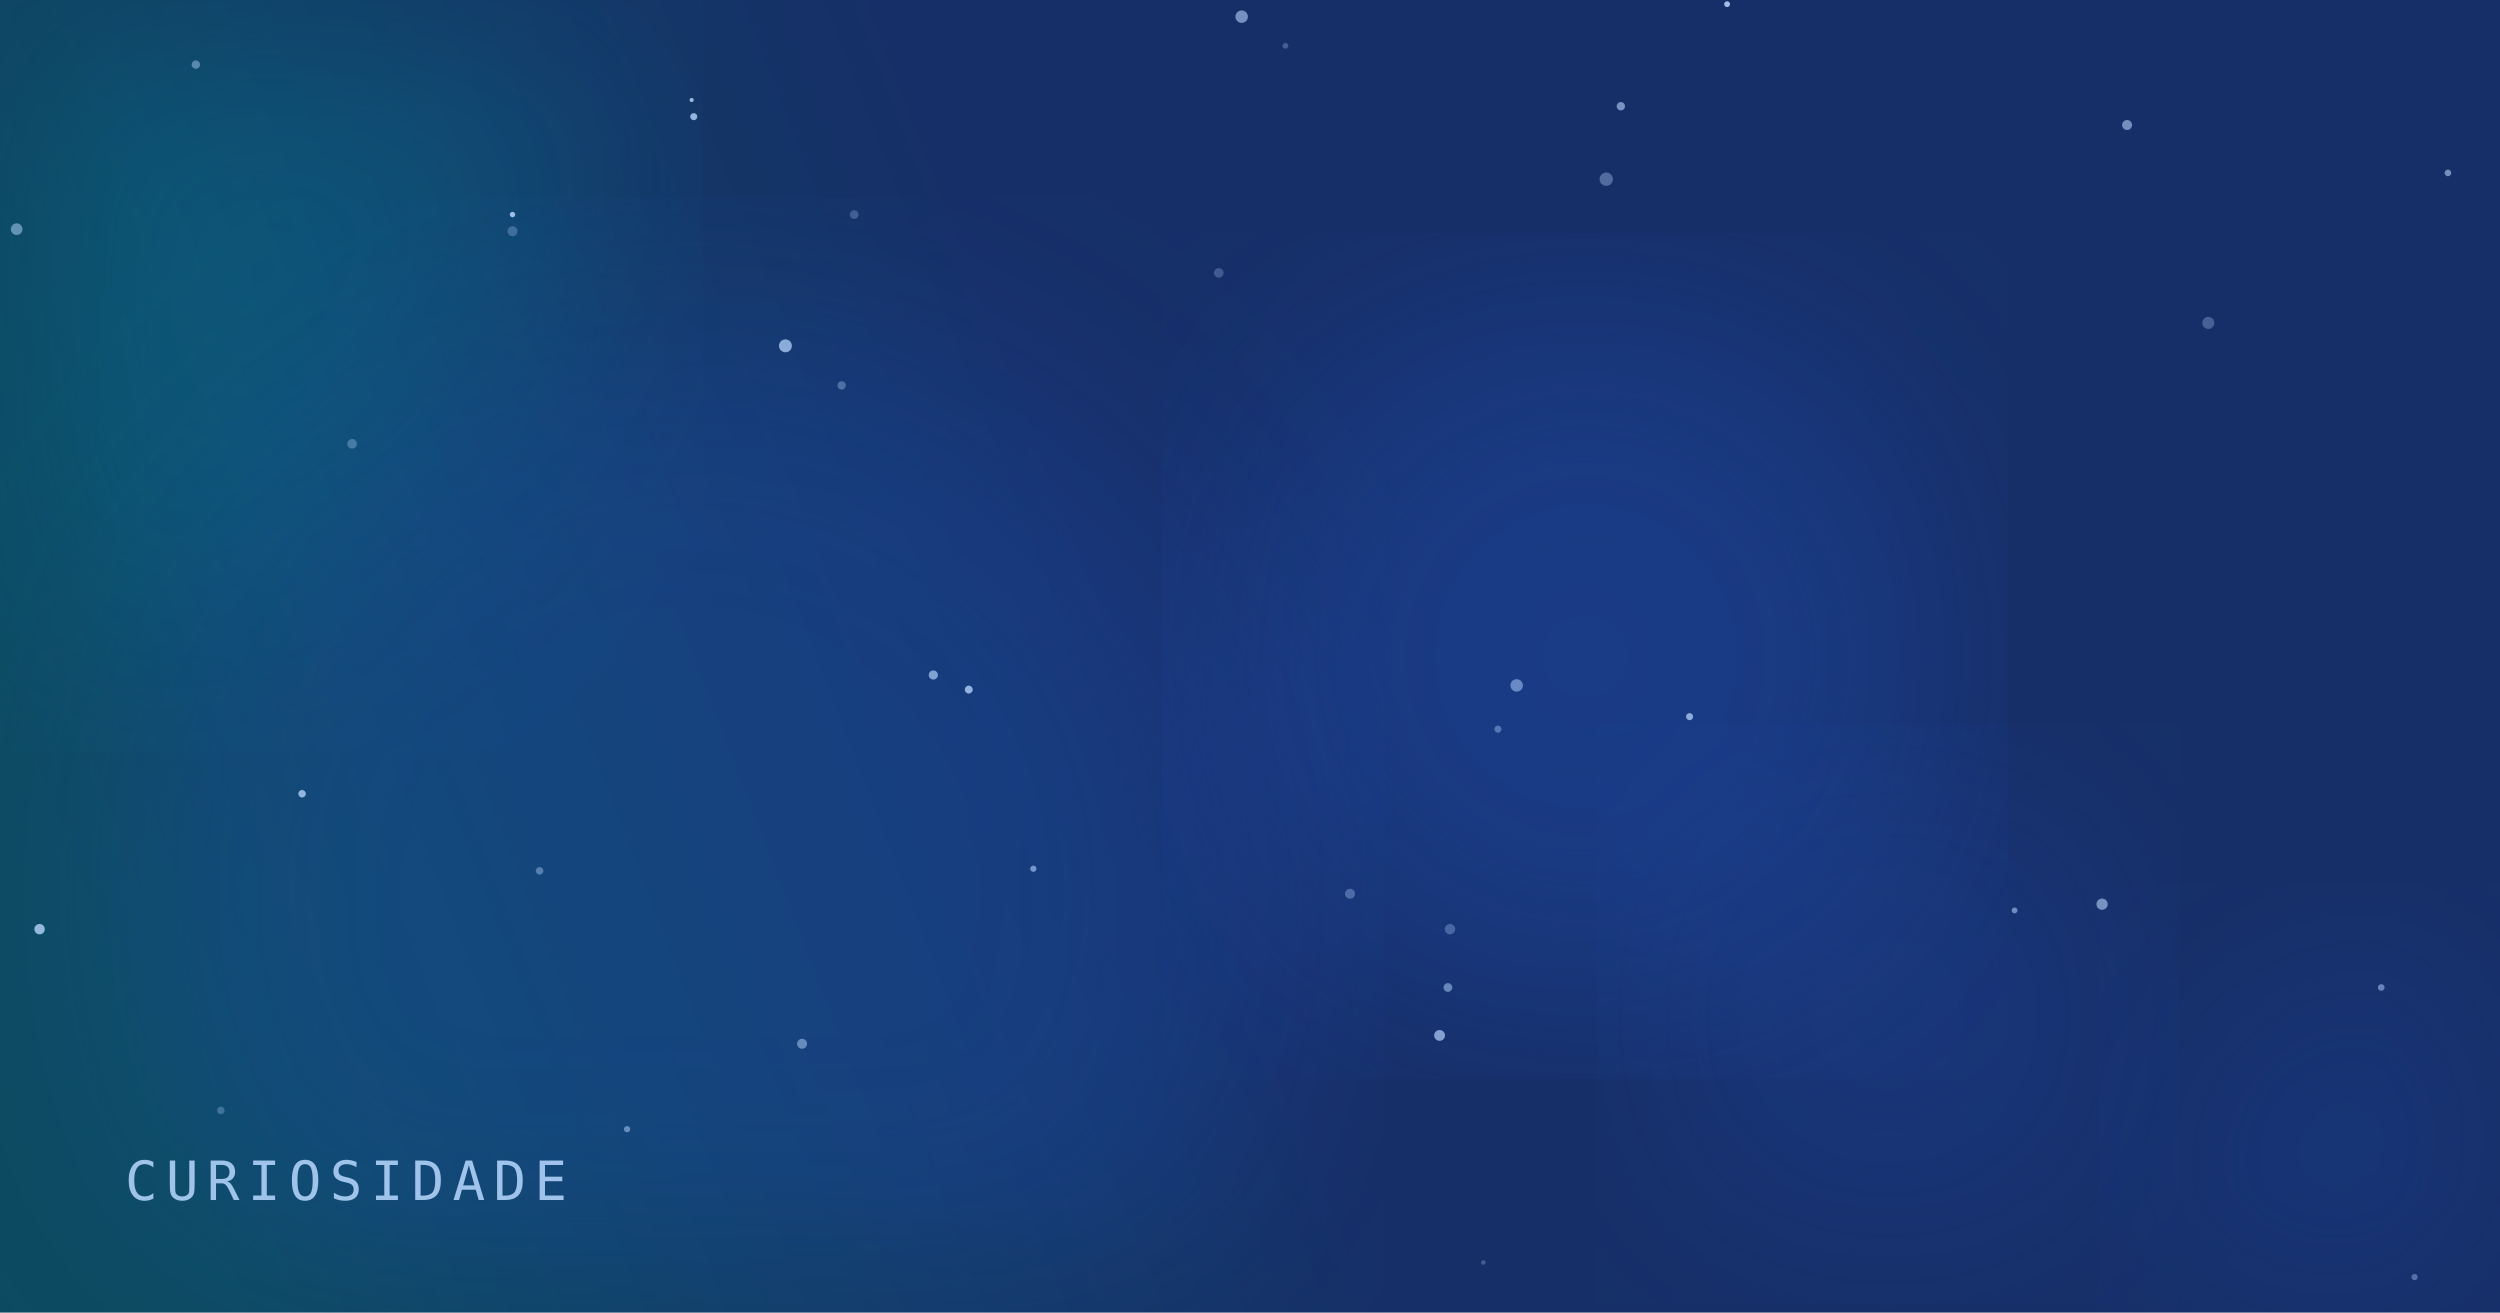
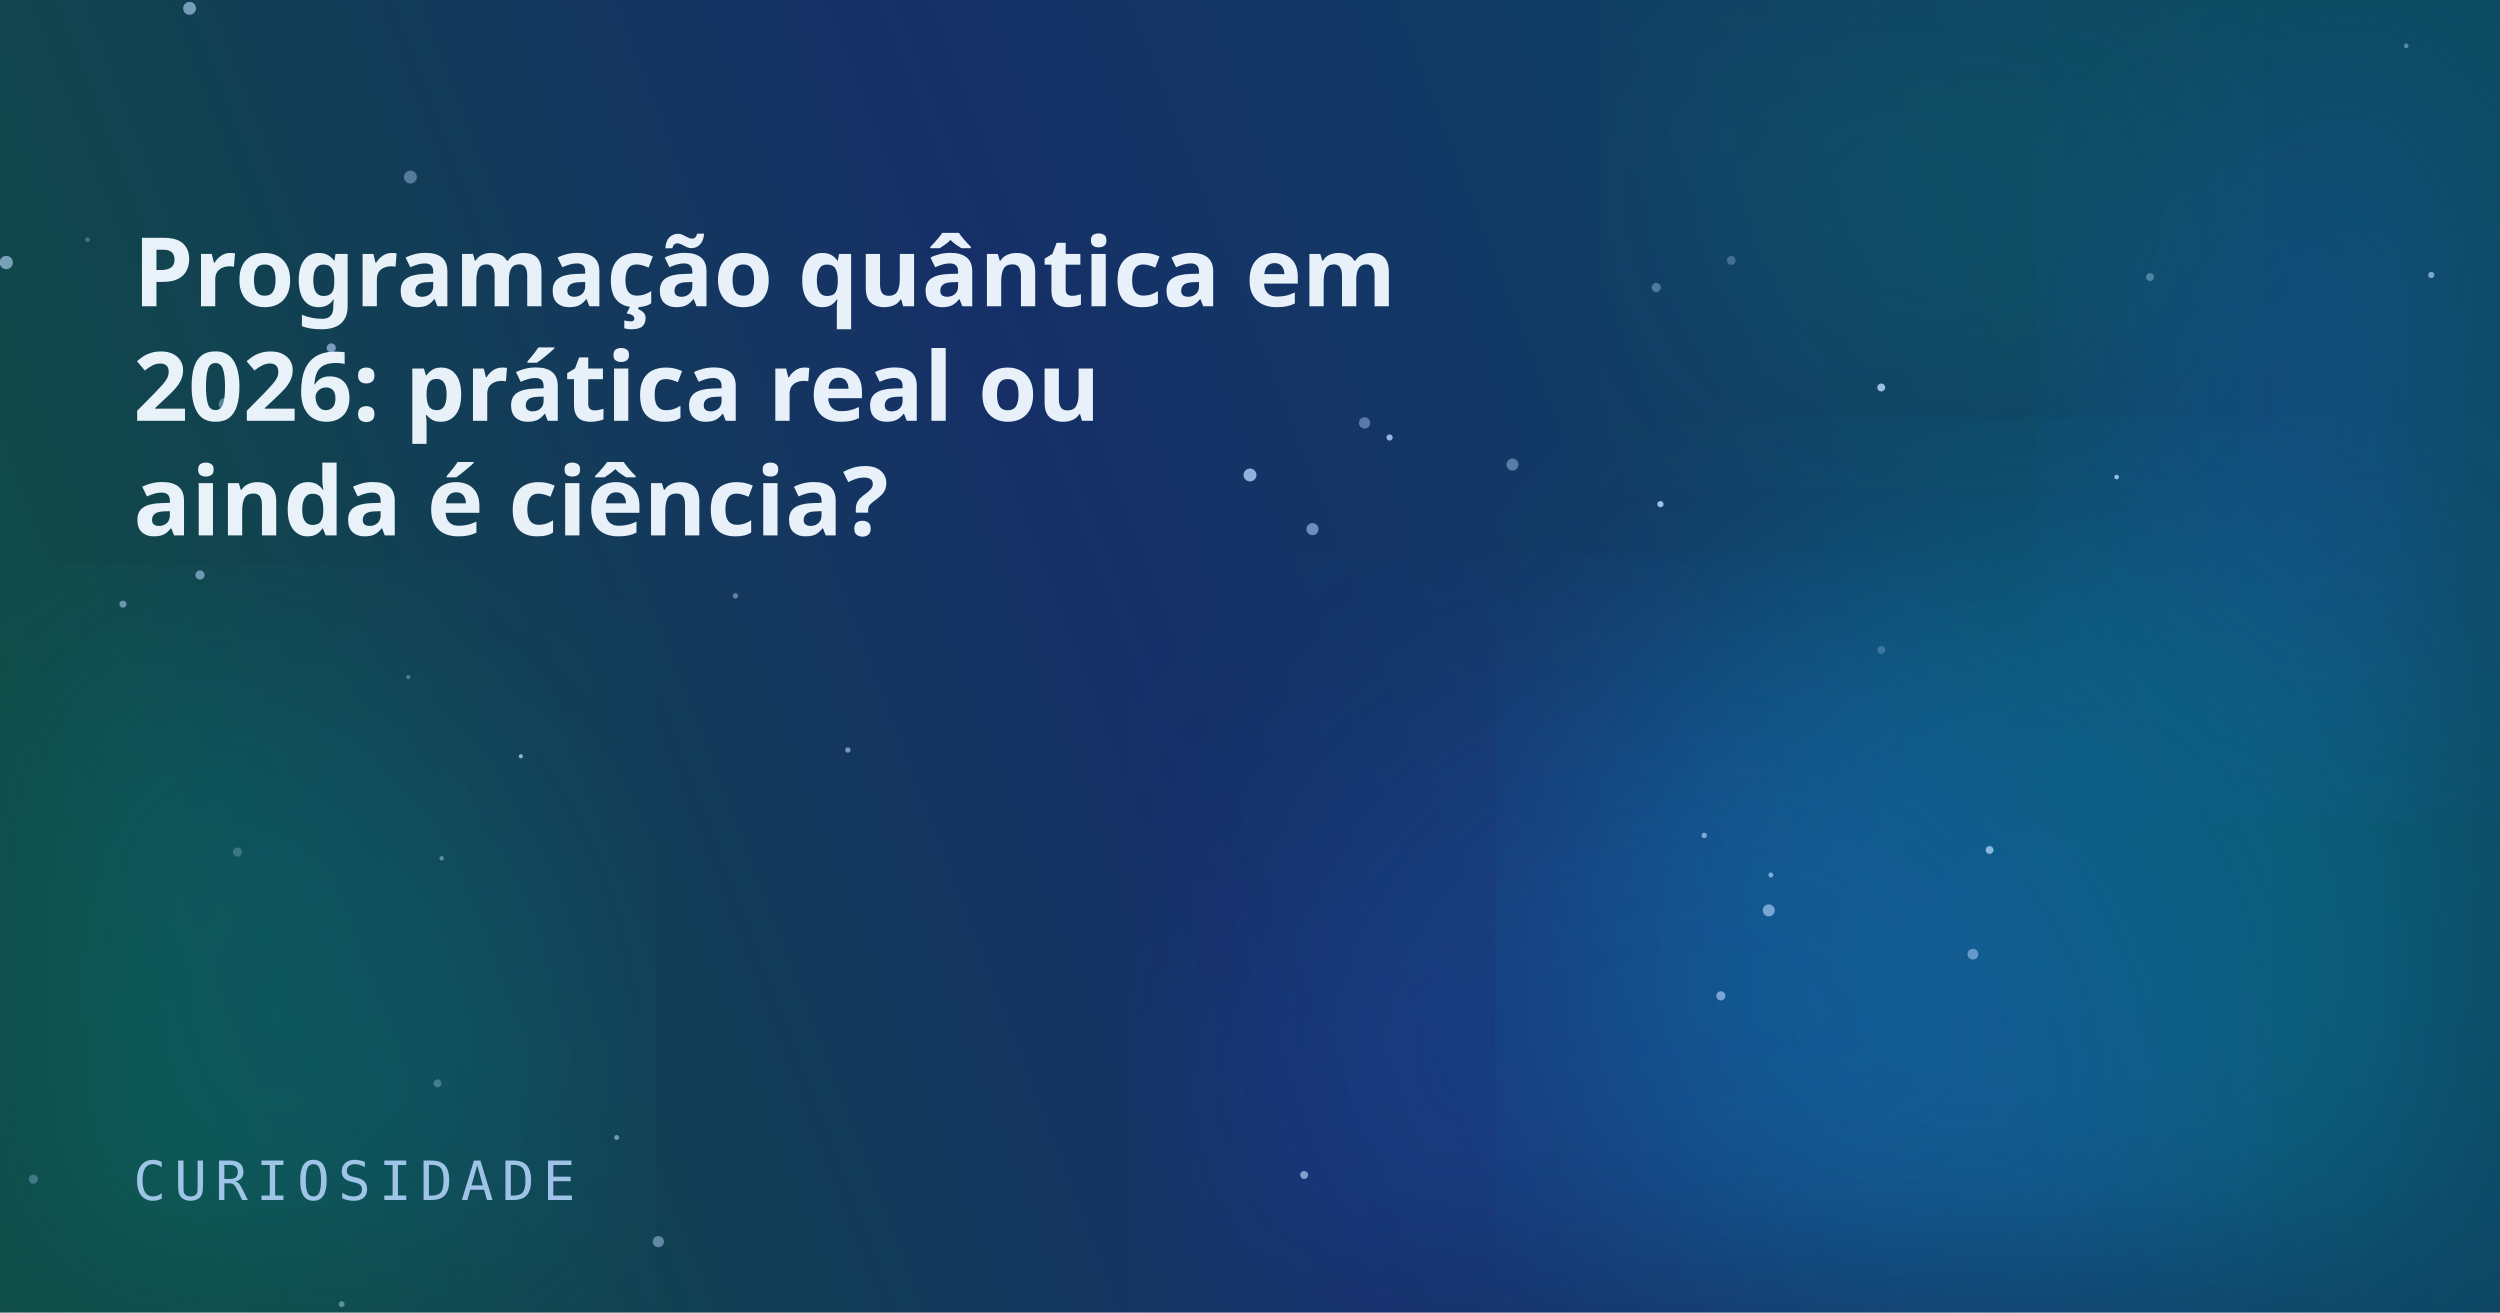
<svg xmlns="http://www.w3.org/2000/svg" width="1200" height="630" viewBox="0 0 1200 630">
  <defs>
    <linearGradient id="bg" gradientTransform="rotate(169 0.5 0.5)">
-       <stop offset="0" stop-color="#2563eb" />
+       <stop offset="0" stop-color="#06b6d4" />
      <stop offset="0.55" stop-color="#2563eb" />
-       <stop offset="1" stop-color="#06b6d4" />
+       <stop offset="1" stop-color="#10b981" />
    </linearGradient>
    <filter id="soft">
      <feGaussianBlur stdDeviation="60" />
    </filter>
  </defs>
  <rect width="1200" height="630" fill="#0f172a" />
  <rect width="1200" height="630" fill="url(#bg)" opacity="0.32" />
-   <circle cx="1198" cy="616" r="159" fill="#2563eb" opacity="0.15" filter="url(#soft)" />
-   <circle cx="906" cy="487" r="116" fill="#2563eb" opacity="0.13" filter="url(#soft)" />
-   <circle cx="13" cy="37" r="270" fill="#06b6d4" opacity="0.17" filter="url(#soft)" />
-   <circle cx="331" cy="429" r="278" fill="#2563eb" opacity="0.19" filter="url(#soft)" />
-   <circle cx="761" cy="315" r="169" fill="#2563eb" opacity="0.23" filter="url(#soft)" />
-   <circle cx="1021" cy="60" r="2.4" fill="#b8d8ff" opacity="0.57" />
-   <circle cx="8" cy="110" r="2.8" fill="#b8d8ff" opacity="0.50" />
-   <circle cx="145" cy="381" r="1.8" fill="#b8d8ff" opacity="0.76" />
-   <circle cx="333" cy="56" r="1.7" fill="#b8d8ff" opacity="0.78" />
-   <circle cx="385" cy="501" r="2.4" fill="#b8d8ff" opacity="0.49" />
-   <circle cx="967" cy="437" r="1.4" fill="#b8d8ff" opacity="0.55" />
-   <circle cx="94" cy="31" r="2.0" fill="#b8d8ff" opacity="0.44" />
-   <circle cx="585" cy="131" r="2.3" fill="#b8d8ff" opacity="0.26" />
-   <circle cx="1009" cy="434" r="2.7" fill="#b8d8ff" opacity="0.58" />
-   <circle cx="728" cy="329" r="3.0" fill="#b8d8ff" opacity="0.50" />
-   <circle cx="811" cy="344" r="1.7" fill="#b8d8ff" opacity="0.72" />
-   <circle cx="332" cy="48" r="1.0" fill="#b8d8ff" opacity="0.81" />
-   <circle cx="696" cy="446" r="2.5" fill="#b8d8ff" opacity="0.30" />
-   <circle cx="778" cy="51" r="2.0" fill="#b8d8ff" opacity="0.59" />
-   <circle cx="617" cy="22" r="1.4" fill="#b8d8ff" opacity="0.28" />
-   <circle cx="169" cy="213" r="2.3" fill="#b8d8ff" opacity="0.32" />
-   <circle cx="695" cy="474" r="2.1" fill="#b8d8ff" opacity="0.50" />
-   <circle cx="19" cy="446" r="2.5" fill="#b8d8ff" opacity="0.78" />
-   <circle cx="691" cy="497" r="2.6" fill="#b8d8ff" opacity="0.67" />
-   <circle cx="496" cy="417" r="1.5" fill="#b8d8ff" opacity="0.58" />
-   <circle cx="246" cy="111" r="2.4" fill="#b8d8ff" opacity="0.27" />
-   <circle cx="404" cy="185" r="2.0" fill="#b8d8ff" opacity="0.34" />
-   <circle cx="410" cy="103" r="2.1" fill="#b8d8ff" opacity="0.26" />
-   <circle cx="246" cy="103" r="1.3" fill="#b8d8ff" opacity="0.83" />
-   <circle cx="301" cy="542" r="1.5" fill="#b8d8ff" opacity="0.50" />
-   <circle cx="259" cy="418" r="1.8" fill="#b8d8ff" opacity="0.40" />
-   <circle cx="1175" cy="83" r="1.6" fill="#b8d8ff" opacity="0.57" />
-   <circle cx="719" cy="350" r="1.7" fill="#b8d8ff" opacity="0.38" />
-   <circle cx="1060" cy="155" r="2.9" fill="#b8d8ff" opacity="0.30" />
-   <circle cx="648" cy="429" r="2.4" fill="#b8d8ff" opacity="0.33" />
-   <circle cx="829" cy="2" r="1.4" fill="#b8d8ff" opacity="0.84" />
-   <circle cx="712" cy="606" r="1.1" fill="#b8d8ff" opacity="0.27" />
-   <circle cx="377" cy="166" r="3.1" fill="#b8d8ff" opacity="0.72" />
-   <circle cx="465" cy="331" r="1.9" fill="#b8d8ff" opacity="0.76" />
-   <circle cx="596" cy="8" r="3.0" fill="#b8d8ff" opacity="0.58" />
-   <circle cx="106" cy="533" r="1.8" fill="#b8d8ff" opacity="0.29" />
-   <circle cx="1143" cy="474" r="1.6" fill="#b8d8ff" opacity="0.50" />
-   <circle cx="1159" cy="613" r="1.5" fill="#b8d8ff" opacity="0.38" />
-   <circle cx="771" cy="86" r="3.2" fill="#b8d8ff" opacity="0.36" />
-   <circle cx="448" cy="324" r="2.2" fill="#b8d8ff" opacity="0.66" />
-   <text x="60" y="576" font-family="ui-monospace,monospace" font-size="26" fill="#b8d8ff" opacity="0.85" letter-spacing="4">CURIOSIDADE</text>
+   <circle cx="978" cy="461" r="217" fill="#06b6d4" opacity="0.24" filter="url(#soft)" />
+   <circle cx="1173" cy="198" r="163" fill="#2563eb" opacity="0.21" filter="url(#soft)" />
+   <circle cx="928" cy="75" r="133" fill="#10b981" opacity="0.10" filter="url(#soft)" />
+   <circle cx="70" cy="516" r="204" fill="#06b6d4" opacity="0.14" filter="url(#soft)" />
+   <circle cx="816" cy="540" r="228" fill="#2563eb" opacity="0.19" filter="url(#soft)" />
+   <circle cx="600" cy="228" r="3.1" fill="#b8d8ff" opacity="0.76" />
+   <circle cx="114" cy="409" r="2.2" fill="#b8d8ff" opacity="0.25" />
+   <circle cx="210" cy="520" r="1.9" fill="#b8d8ff" opacity="0.32" />
+   <circle cx="726" cy="223" r="2.9" fill="#b8d8ff" opacity="0.42" />
+   <circle cx="108" cy="194" r="3.0" fill="#b8d8ff" opacity="0.44" />
+   <circle cx="955" cy="408" r="1.9" fill="#b8d8ff" opacity="0.73" />
+   <circle cx="831" cy="125" r="2.1" fill="#b8d8ff" opacity="0.30" />
+   <circle cx="59" cy="290" r="1.7" fill="#b8d8ff" opacity="0.54" />
+   <circle cx="250" cy="363" r="1.0" fill="#b8d8ff" opacity="0.75" />
+   <circle cx="826" cy="478" r="2.2" fill="#b8d8ff" opacity="0.61" />
+   <circle cx="626" cy="564" r="1.9" fill="#b8d8ff" opacity="0.66" />
+   <circle cx="655" cy="203" r="2.7" fill="#b8d8ff" opacity="0.42" />
+   <circle cx="91" cy="4" r="3.1" fill="#b8d8ff" opacity="0.60" />
+   <circle cx="850" cy="420" r="1.2" fill="#b8d8ff" opacity="0.64" />
+   <circle cx="96" cy="276" r="2.2" fill="#b8d8ff" opacity="0.56" />
+   <circle cx="42" cy="115" r="1.1" fill="#b8d8ff" opacity="0.33" />
+   <circle cx="407" cy="360" r="1.3" fill="#b8d8ff" opacity="0.60" />
+   <circle cx="903" cy="312" r="1.9" fill="#b8d8ff" opacity="0.26" />
+   <circle cx="849" cy="437" r="2.9" fill="#b8d8ff" opacity="0.60" />
+   <circle cx="947" cy="458" r="2.6" fill="#b8d8ff" opacity="0.50" />
+   <circle cx="795" cy="138" r="2.2" fill="#b8d8ff" opacity="0.37" />
+   <circle cx="212" cy="412" r="1.1" fill="#b8d8ff" opacity="0.45" />
+   <circle cx="353" cy="286" r="1.3" fill="#b8d8ff" opacity="0.46" />
+   <circle cx="196" cy="325" r="1.0" fill="#b8d8ff" opacity="0.37" />
+   <circle cx="197" cy="85" r="3.1" fill="#b8d8ff" opacity="0.40" />
+   <circle cx="1032" cy="133" r="1.9" fill="#b8d8ff" opacity="0.38" />
+   <circle cx="797" cy="242" r="1.5" fill="#b8d8ff" opacity="0.84" />
+   <circle cx="159" cy="167" r="2.2" fill="#b8d8ff" opacity="0.61" />
+   <circle cx="667" cy="210" r="1.5" fill="#b8d8ff" opacity="0.78" />
+   <circle cx="296" cy="546" r="1.2" fill="#b8d8ff" opacity="0.57" />
+   <circle cx="818" cy="401" r="1.3" fill="#b8d8ff" opacity="0.66" />
+   <circle cx="3" cy="126" r="3.2" fill="#b8d8ff" opacity="0.61" />
+   <circle cx="1155" cy="22" r="1.1" fill="#b8d8ff" opacity="0.44" />
+   <circle cx="316" cy="596" r="2.7" fill="#b8d8ff" opacity="0.48" />
+   <circle cx="630" cy="254" r="2.9" fill="#b8d8ff" opacity="0.55" />
+   <circle cx="16" cy="566" r="2.2" fill="#b8d8ff" opacity="0.30" />
+   <circle cx="1016" cy="229" r="1.1" fill="#b8d8ff" opacity="0.82" />
+   <circle cx="903" cy="186" r="1.9" fill="#b8d8ff" opacity="0.83" />
+   <circle cx="1167" cy="132" r="1.5" fill="#b8d8ff" opacity="0.64" />
+   <circle cx="164" cy="626" r="1.4" fill="#b8d8ff" opacity="0.47" />
+   <text x="64" y="147" font-family="ui-sans-serif,system-ui,sans-serif" font-size="46" font-weight="700" fill="#f0f9ff" opacity="0.96">Programação quântica em</text>
+   <text x="64" y="202" font-family="ui-sans-serif,system-ui,sans-serif" font-size="46" font-weight="700" fill="#f0f9ff" opacity="0.96">2026: prática real ou</text>
+   <text x="64" y="257" font-family="ui-sans-serif,system-ui,sans-serif" font-size="46" font-weight="700" fill="#f0f9ff" opacity="0.96">ainda é ciência?</text>
+   <text x="64" y="576" font-family="ui-monospace,monospace" font-size="26" fill="#b8d8ff" opacity="0.85" letter-spacing="4">CURIOSIDADE</text>
</svg>
